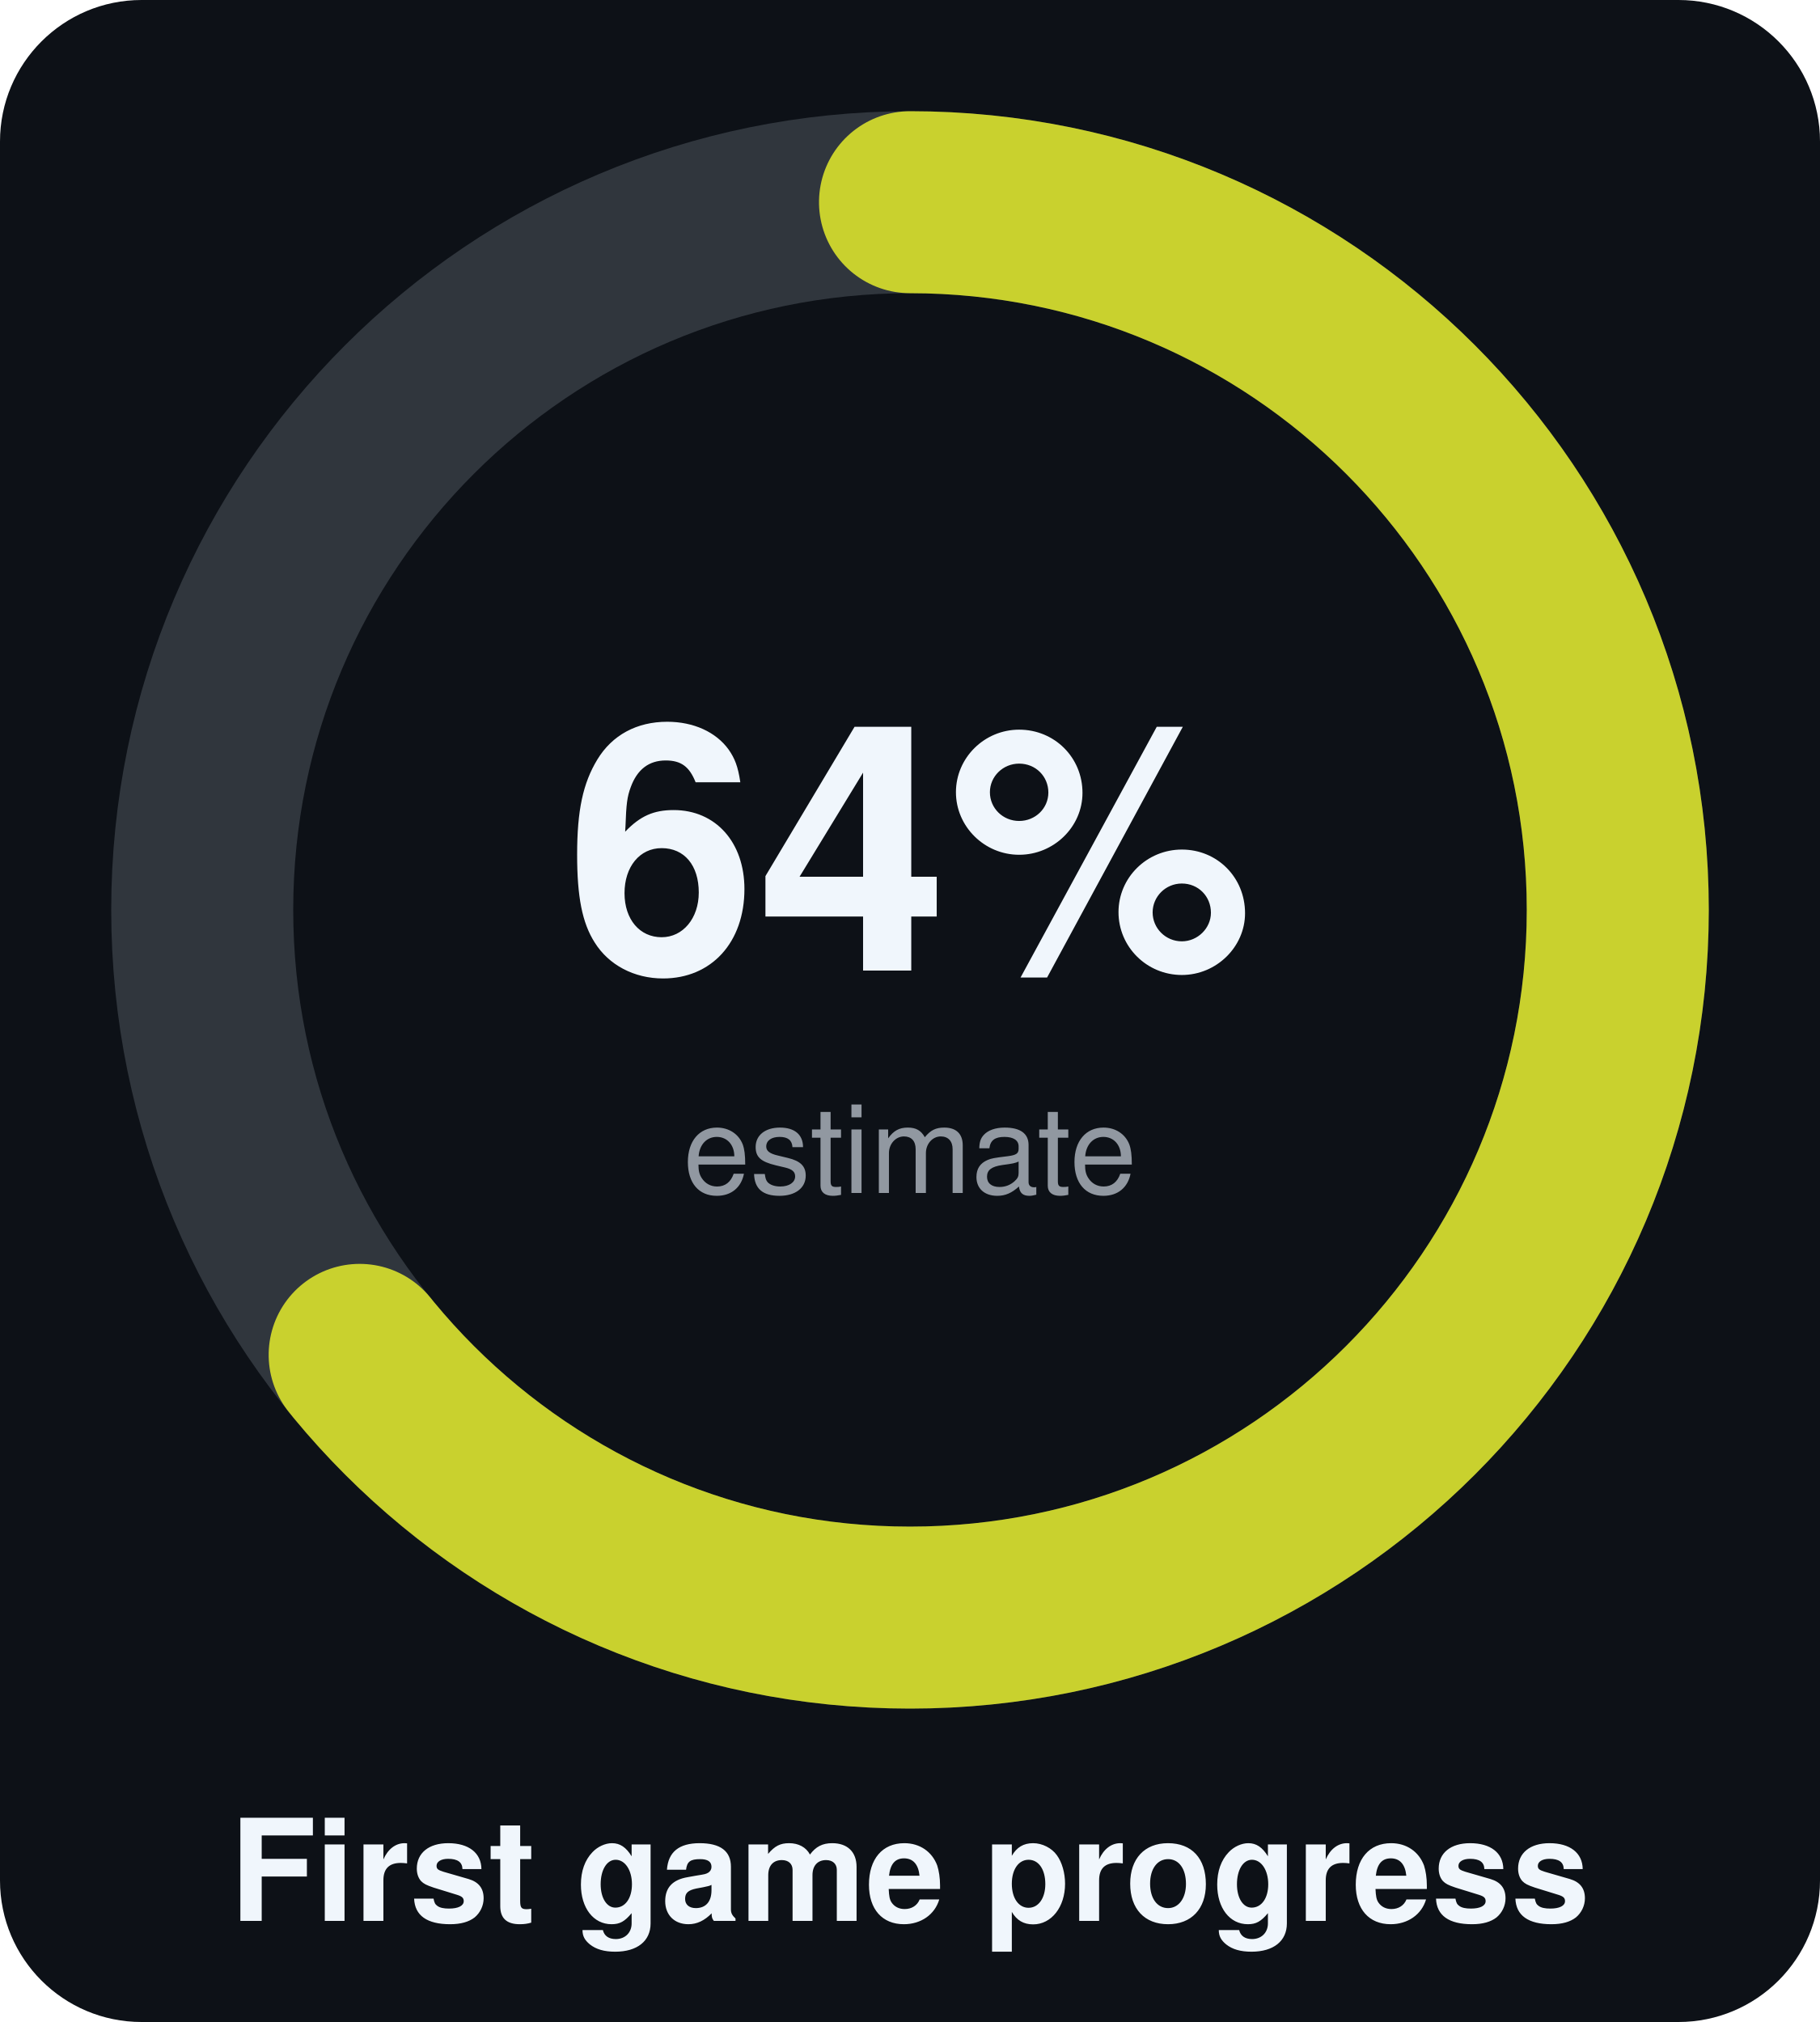
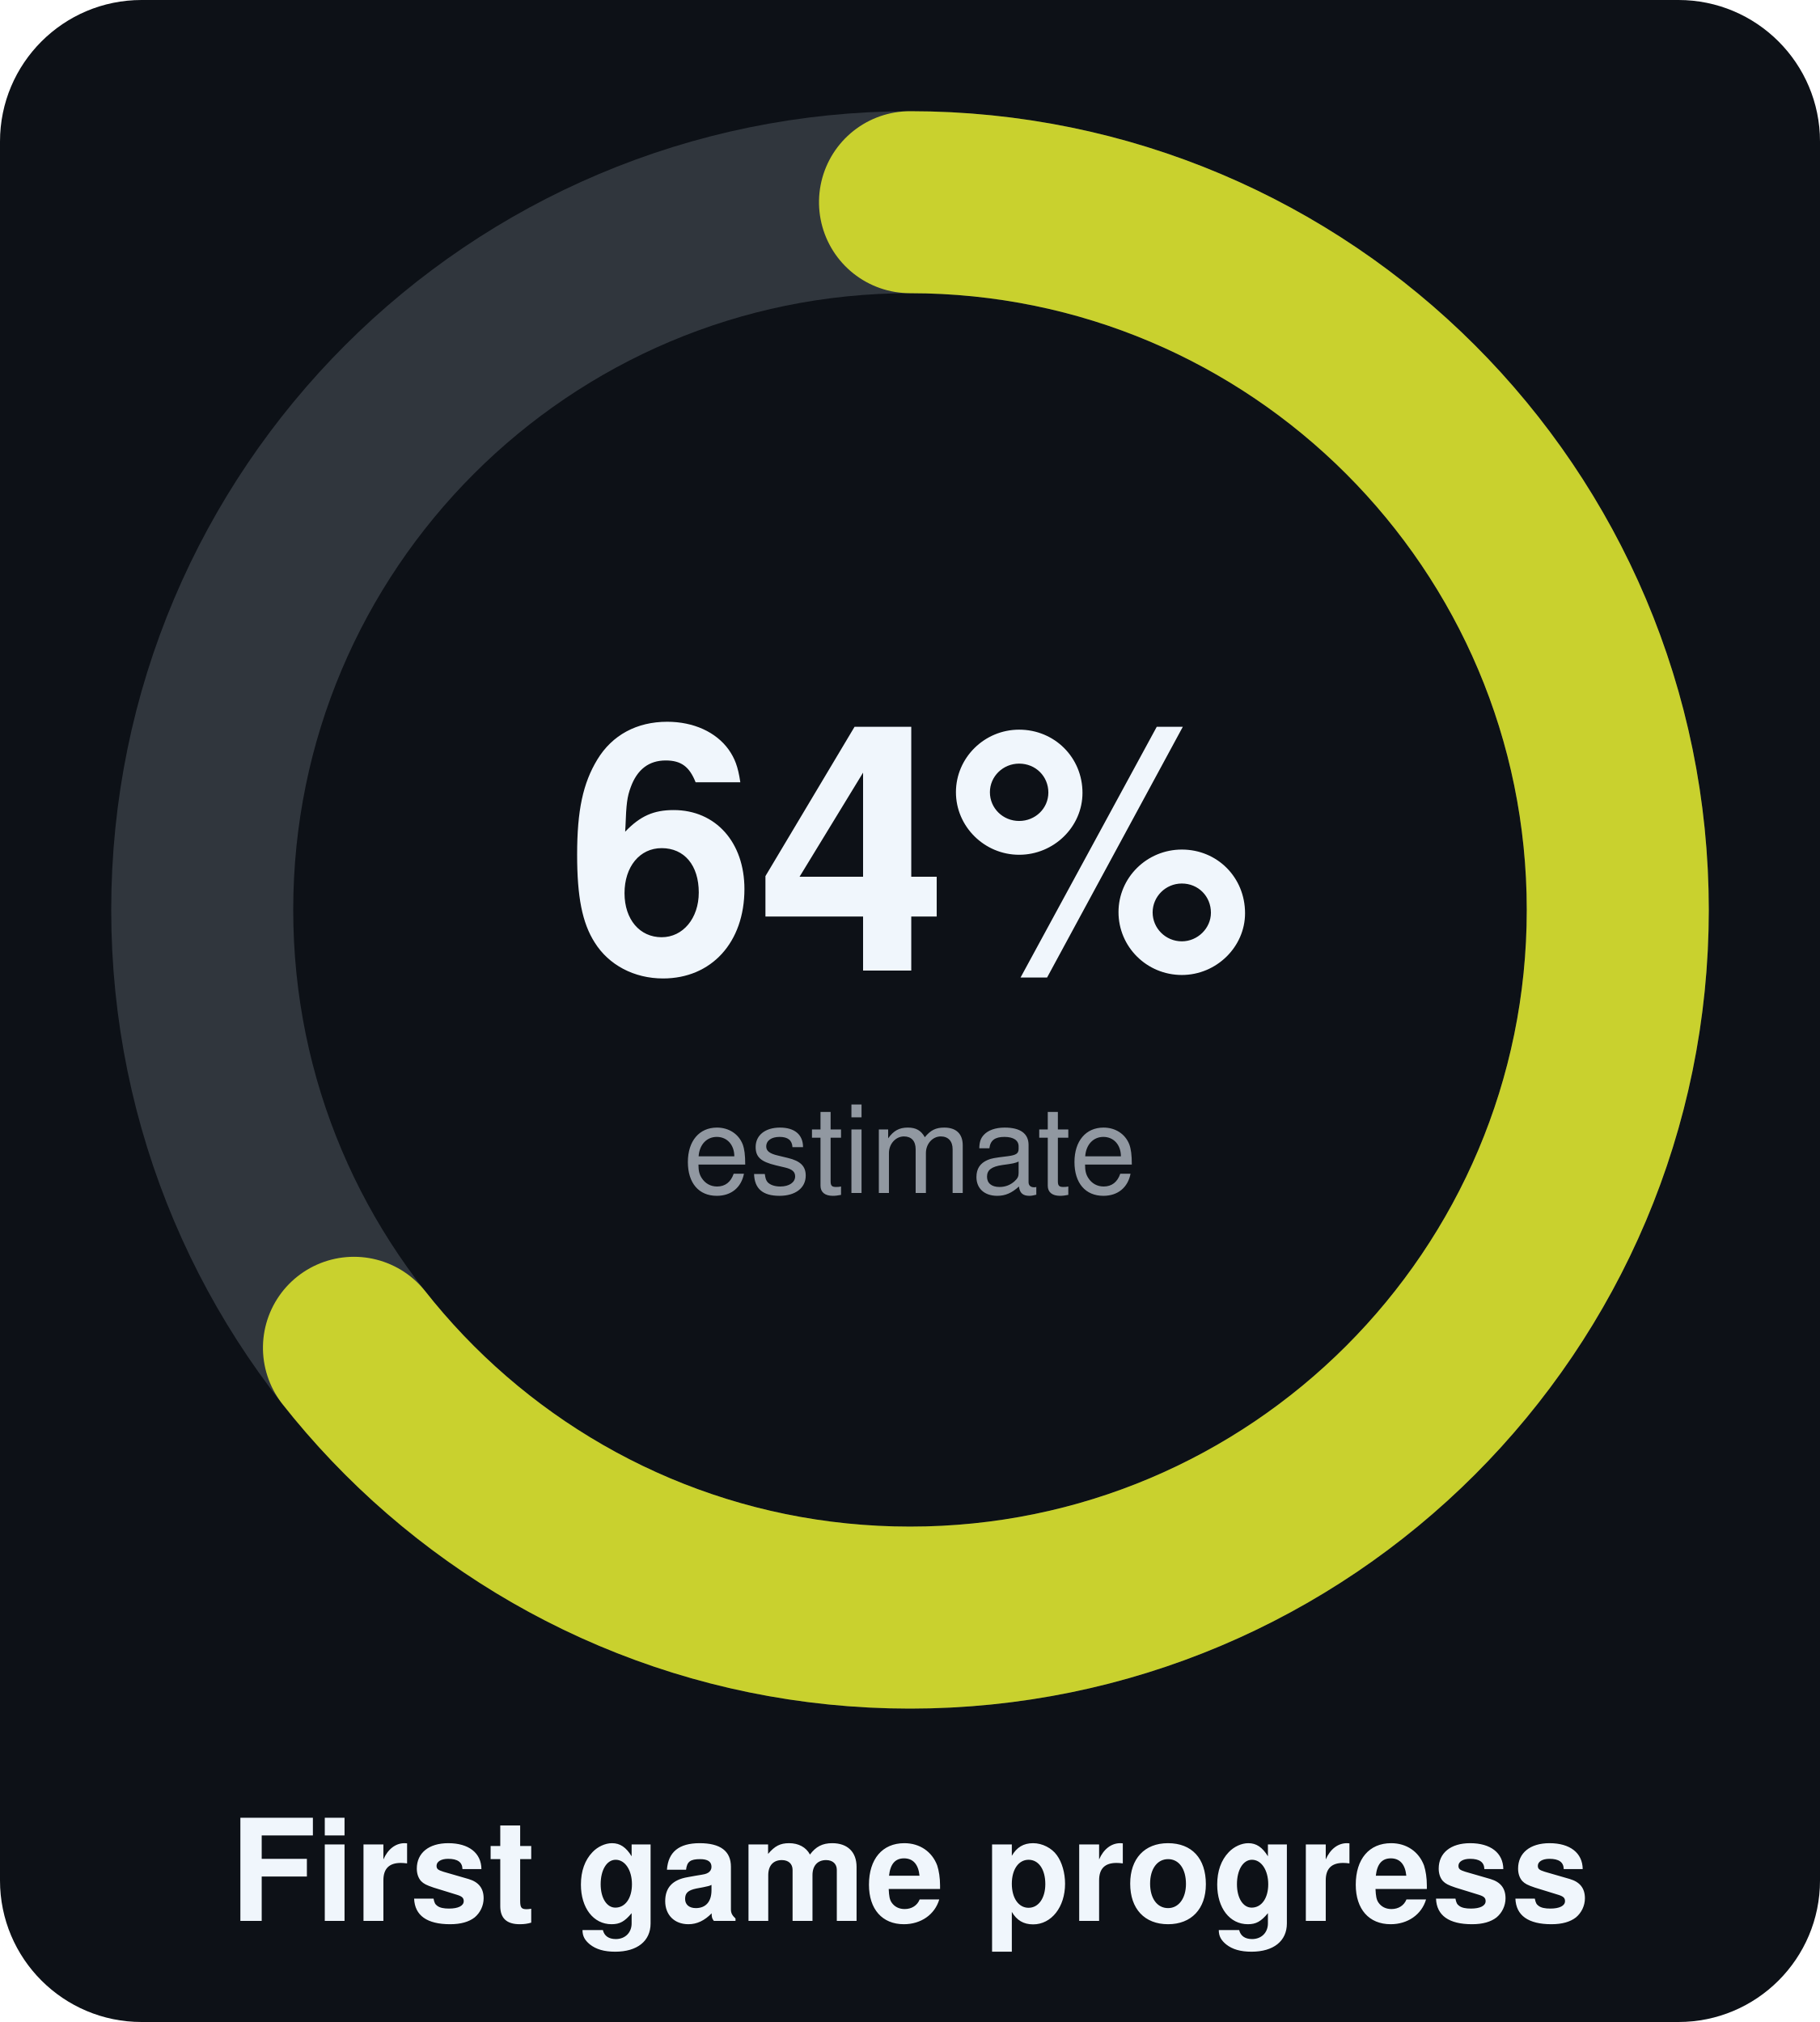
<svg xmlns="http://www.w3.org/2000/svg" width="180" height="200" viewBox="0 0 180 200" role="img" aria-label="Overall progress estimate 64 percent">
  <style>.t{fill:#f0f6fc;font-family:Segoe UI,Helvetica,Arial,sans-serif}.m{fill:#9198a1;font-family:Segoe UI,Helvetica,Arial,sans-serif}</style>
  <rect width="180" height="200" rx="14" fill="#0d1117" />
  <circle cx="90" cy="90" r="70" fill="none" stroke="#30363d" stroke-width="18" />
-   <circle cx="90" cy="90" r="70" fill="none" stroke="#c9d12e" stroke-width="18" stroke-linecap="round" stroke-dasharray="282.3 439.8" transform="rotate(-90 90 90)" />
+   <circle cx="90" cy="90" r="70" fill="none" stroke="#c9d12e" stroke-width="18" stroke-linecap="round" stroke-dasharray="283.2 439.8" transform="rotate(-90 90 90)" />
  <text class="t" x="90" y="96" text-anchor="middle" font-size="34" font-weight="700">64%</text>
  <text class="m" x="90" y="118" text-anchor="middle" font-size="12">estimate</text>
  <text class="t" x="90" y="190" text-anchor="middle" font-size="14" font-weight="600">First game progress</text>
</svg>
